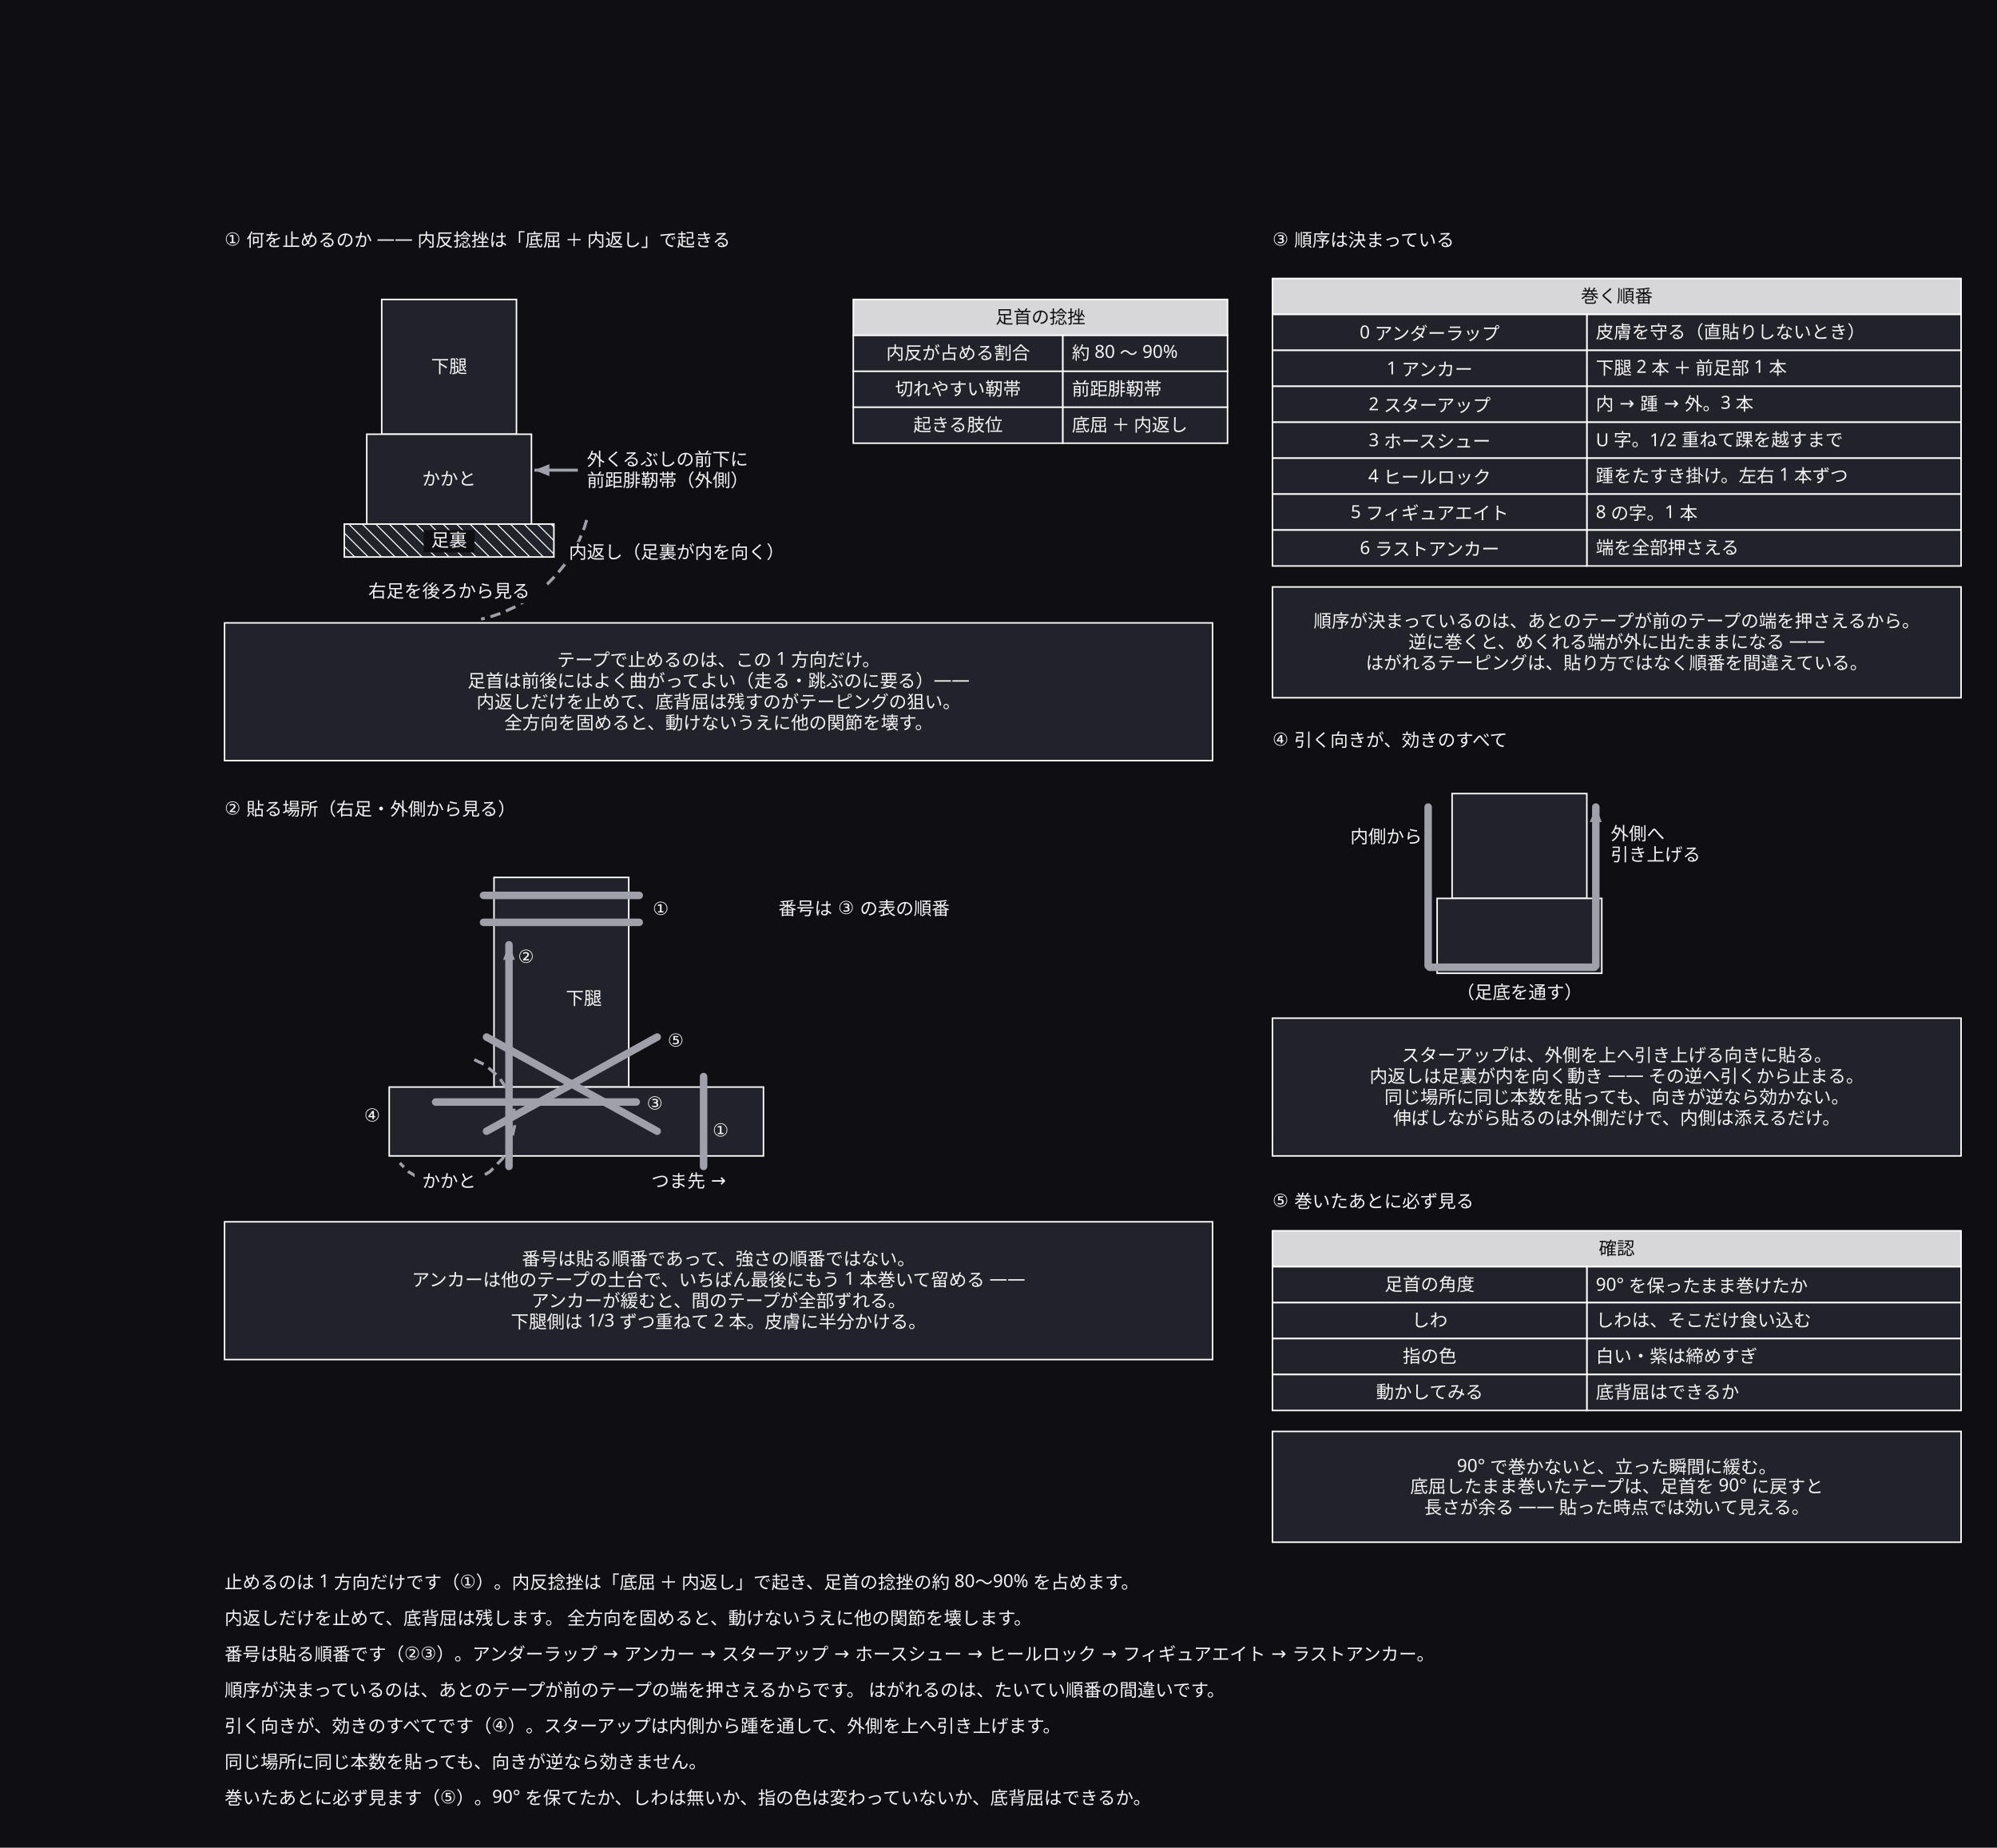
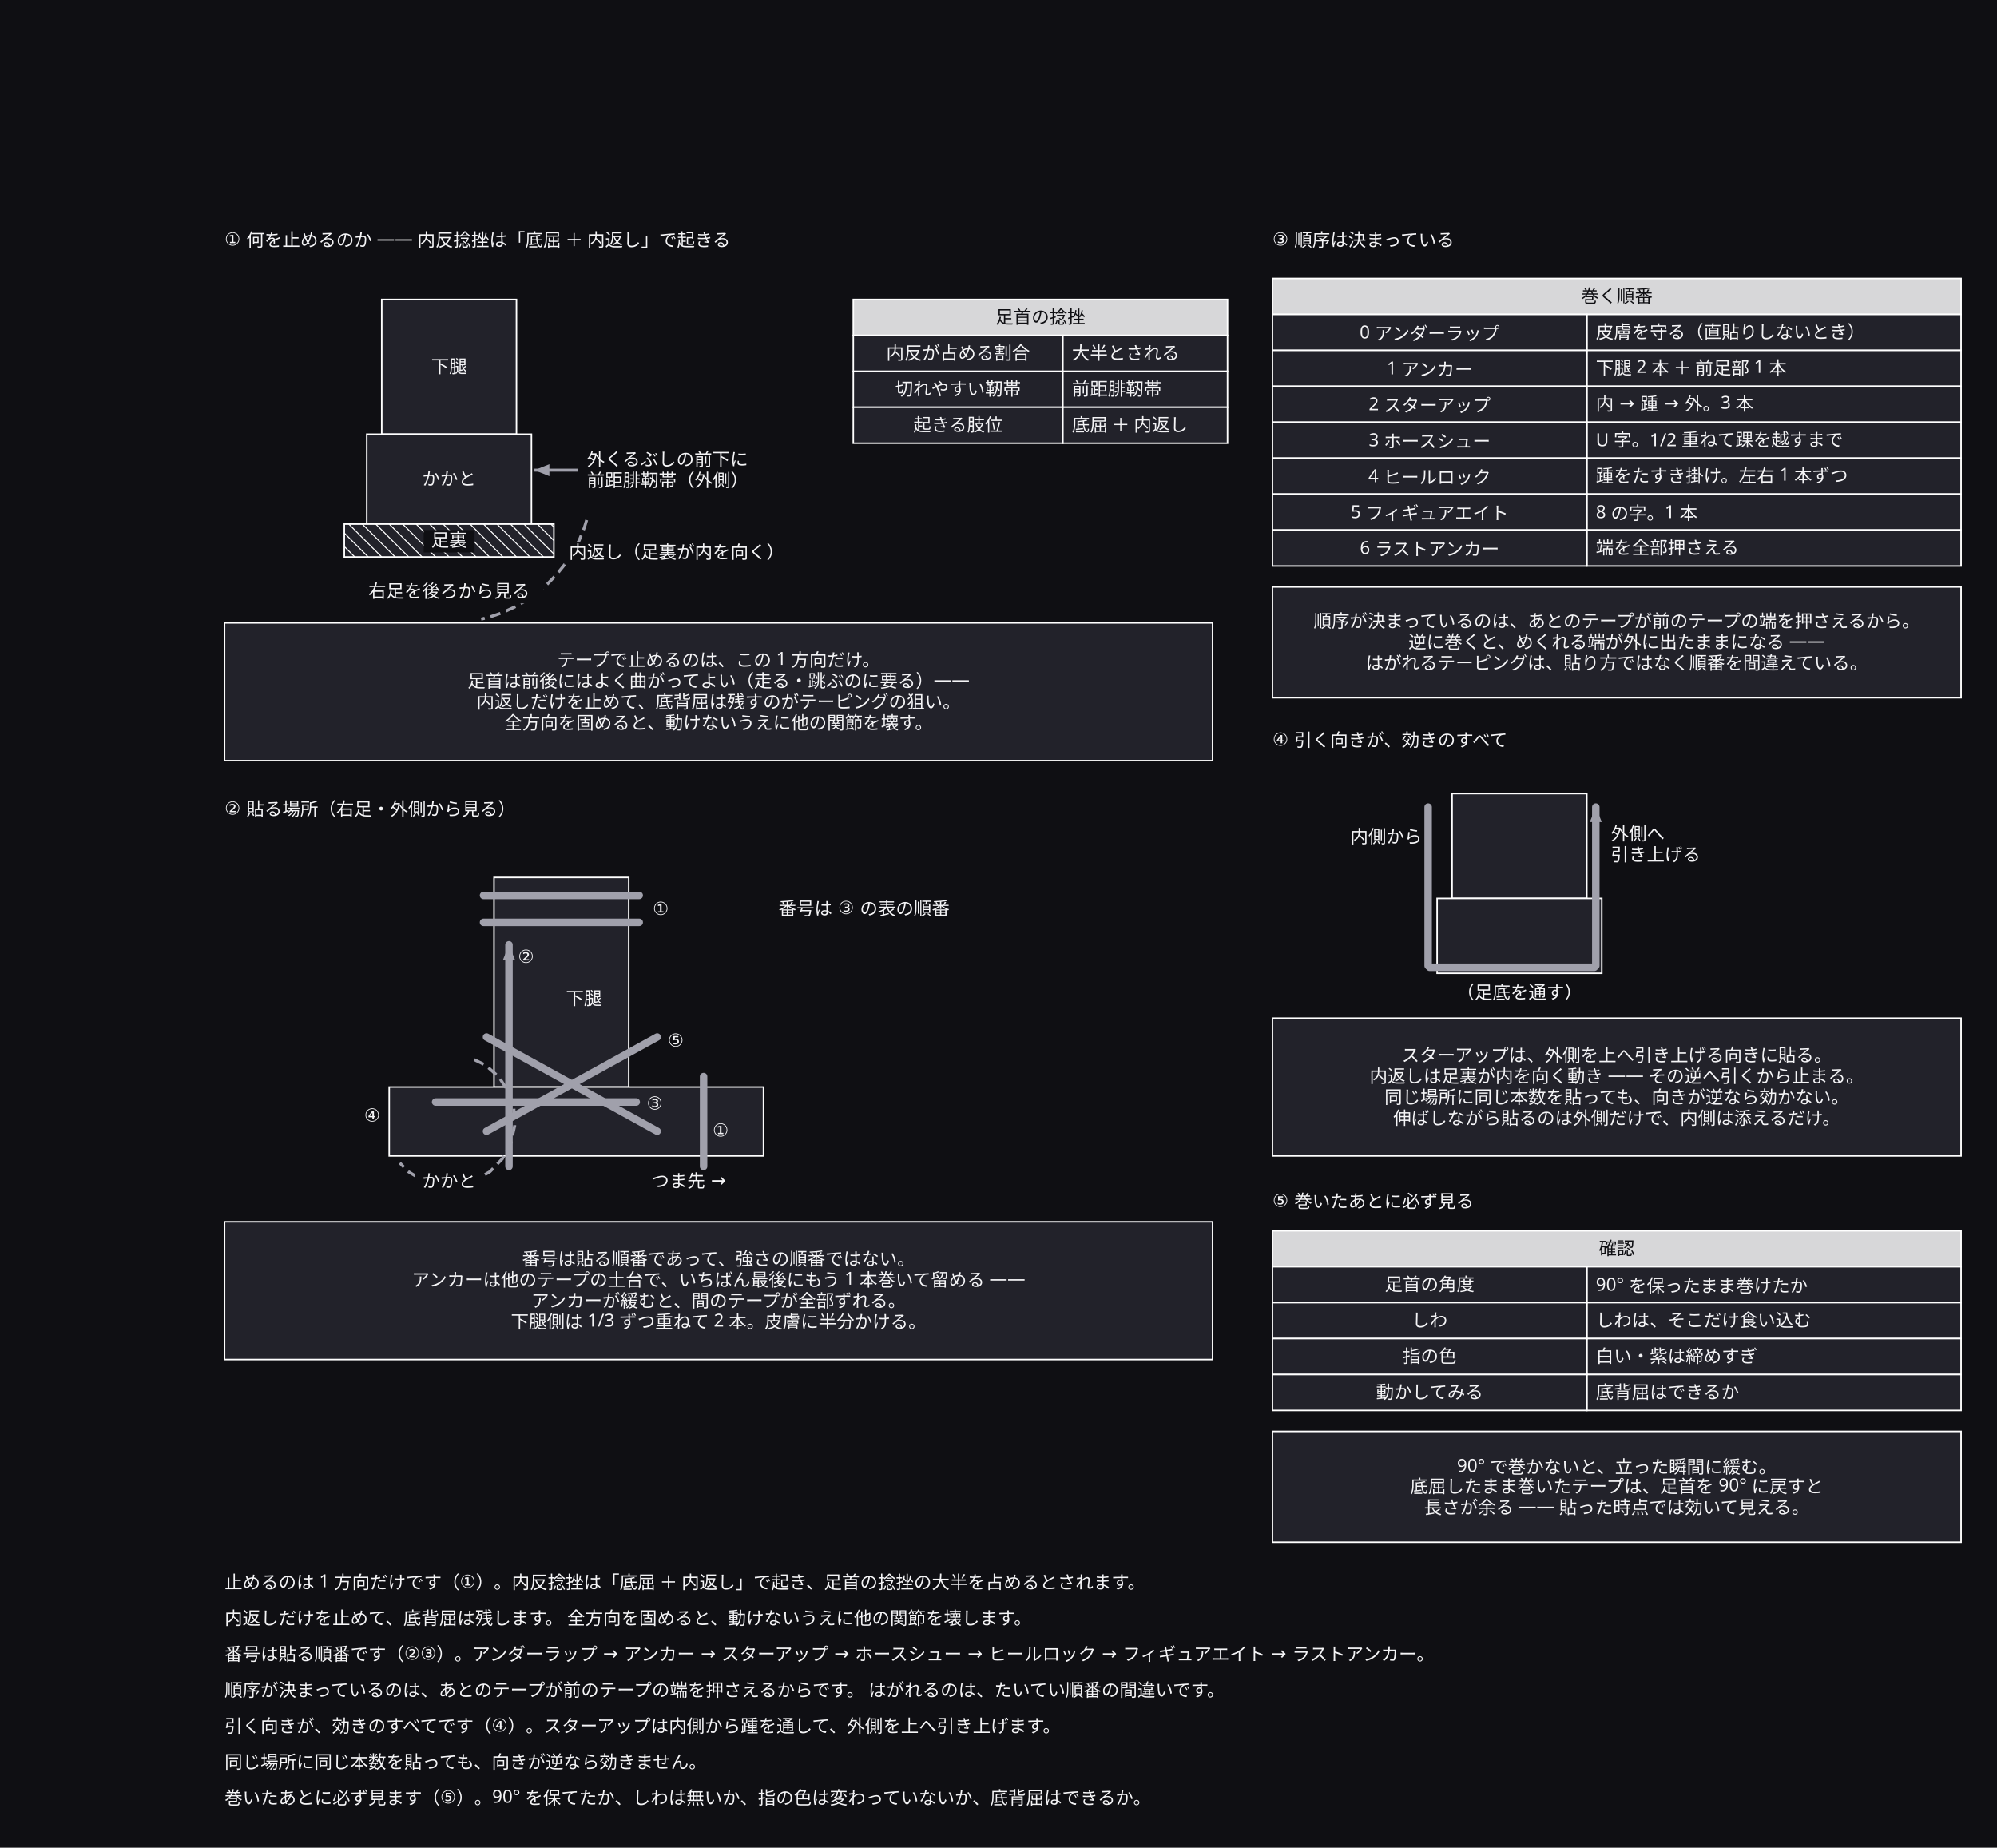
<svg xmlns="http://www.w3.org/2000/svg" width="1334" height="1234" viewBox="0 0 1334 1234">
  <defs>
    <marker id="arrow" viewBox="0 0 10 10" refX="9" refY="5" markerWidth="6" markerHeight="6" orient="auto">
      <path d="M 0 0 L 10 5 L 0 10 z" fill="#a0a0ab" />
    </marker>
  </defs>
  <rect data-paper="1" x="0" y="0" width="1334" height="1234" fill="#0f0f13" />
  <g data-node="why1" data-pinned="false" data-shape="rect">
    <rect x="150" y="416" width="660" height="92" fill="#22222a" stroke="#ffffff" stroke-width="1" />
  </g>
  <g data-node="why2" data-pinned="false" data-shape="rect">
    <rect x="150" y="816" width="660" height="92" fill="#22222a" stroke="#ffffff" stroke-width="1" />
  </g>
  <g data-node="why4" data-pinned="false" data-shape="rect">
    <rect x="850" y="680" width="460" height="92" fill="#22222a" stroke="#ffffff" stroke-width="1" />
  </g>
  <g data-node="why3" data-pinned="false" data-shape="rect">
    <rect x="850" y="392" width="460" height="74" fill="#22222a" stroke="#ffffff" stroke-width="1" />
  </g>
  <g data-node="why5" data-pinned="false" data-shape="rect">
    <rect x="850" y="956" width="460" height="74" fill="#22222a" stroke="#ffffff" stroke-width="1" />
  </g>
  <g data-node="r1" data-pinned="false" data-shape="rect" />
  <g data-node="r2" data-pinned="false" data-shape="rect" />
  <g data-node="r3" data-pinned="false" data-shape="rect" />
  <g data-node="r4" data-pinned="false" data-shape="rect" />
  <g data-node="r5" data-pinned="false" data-shape="rect" />
  <g data-node="r6" data-pinned="false" data-shape="rect" />
  <g data-node="r7" data-pinned="false" data-shape="rect" />
  <g data-node="t1" data-pinned="false" data-shape="rect" />
  <g data-node="t2" data-pinned="false" data-shape="rect" />
  <g data-node="leg2" data-pinned="false" data-shape="rect">
    <rect x="330" y="586" width="90" height="140" fill="#22222a" stroke="#ffffff" stroke-width="1" />
  </g>
  <g data-node="foot" data-pinned="false" data-shape="rect">
    <rect x="260" y="726" width="250" height="46" fill="#22222a" stroke="#ffffff" stroke-width="1" />
  </g>
  <g data-node="h850_186" data-pinned="false" data-shape="rect">
    <rect x="850" y="186" width="460" height="24" fill="#22222a" stroke="#ffffff" stroke-width="1" />
    <rect x="850" y="186" width="460" height="24" fill="#ffffff" fill-opacity="0.82" />
  </g>
  <g data-node="h850_822" data-pinned="false" data-shape="rect">
    <rect x="850" y="822" width="460" height="24" fill="#22222a" stroke="#ffffff" stroke-width="1" />
    <rect x="850" y="822" width="460" height="24" fill="#ffffff" fill-opacity="0.82" />
  </g>
  <g data-node="t3" data-pinned="false" data-shape="rect" />
  <g data-node="t4" data-pinned="false" data-shape="rect" />
  <g data-node="t5" data-pinned="false" data-shape="rect" />
  <g data-node="leg" data-pinned="false" data-shape="rect">
    <rect x="255" y="200" width="90" height="90" fill="#22222a" stroke="#ffffff" stroke-width="1" />
  </g>
  <g data-node="heel" data-pinned="false" data-shape="rect">
    <rect x="245" y="290" width="110" height="60" fill="#22222a" stroke="#ffffff" stroke-width="1" />
  </g>
  <g data-node="leg3" data-pinned="false" data-shape="rect">
    <rect x="970" y="530" width="90" height="70" fill="#22222a" stroke="#ffffff" stroke-width="1" />
  </g>
  <g data-node="lig" data-pinned="false" data-shape="rect" />
  <g data-node="h570_200" data-pinned="false" data-shape="rect">
    <rect x="570" y="200" width="250" height="24" fill="#22222a" stroke="#ffffff" stroke-width="1" />
    <rect x="570" y="200" width="250" height="24" fill="#ffffff" fill-opacity="0.82" />
  </g>
  <g data-node="y850_210" data-pinned="false" data-shape="rect">
    <rect x="1060" y="210" width="250" height="24" fill="#22222a" stroke="#ffffff" stroke-width="1" />
  </g>
  <g data-node="y850_234" data-pinned="false" data-shape="rect">
    <rect x="1060" y="234" width="250" height="24" fill="#22222a" stroke="#ffffff" stroke-width="1" />
  </g>
  <g data-node="y850_258" data-pinned="false" data-shape="rect">
    <rect x="1060" y="258" width="250" height="24" fill="#22222a" stroke="#ffffff" stroke-width="1" />
  </g>
  <g data-node="y850_282" data-pinned="false" data-shape="rect">
    <rect x="1060" y="282" width="250" height="24" fill="#22222a" stroke="#ffffff" stroke-width="1" />
  </g>
  <g data-node="y850_306" data-pinned="false" data-shape="rect">
    <rect x="1060" y="306" width="250" height="24" fill="#22222a" stroke="#ffffff" stroke-width="1" />
  </g>
  <g data-node="y850_330" data-pinned="false" data-shape="rect">
    <rect x="1060" y="330" width="250" height="24" fill="#22222a" stroke="#ffffff" stroke-width="1" />
  </g>
  <g data-node="y850_354" data-pinned="false" data-shape="rect">
    <rect x="1060" y="354" width="250" height="24" fill="#22222a" stroke="#ffffff" stroke-width="1" />
  </g>
  <g data-node="y850_846" data-pinned="false" data-shape="rect">
    <rect x="1060" y="846" width="250" height="24" fill="#22222a" stroke="#ffffff" stroke-width="1" />
  </g>
  <g data-node="y850_870" data-pinned="false" data-shape="rect">
    <rect x="1060" y="870" width="250" height="24" fill="#22222a" stroke="#ffffff" stroke-width="1" />
  </g>
  <g data-node="y850_894" data-pinned="false" data-shape="rect">
    <rect x="1060" y="894" width="250" height="24" fill="#22222a" stroke="#ffffff" stroke-width="1" />
  </g>
  <g data-node="y850_918" data-pinned="false" data-shape="rect">
    <rect x="1060" y="918" width="250" height="24" fill="#22222a" stroke="#ffffff" stroke-width="1" />
  </g>
  <g data-node="heel3" data-pinned="false" data-shape="rect">
    <rect x="960" y="600" width="110" height="50" fill="#22222a" stroke="#ffffff" stroke-width="1" />
  </g>
  <g data-node="x850_210" data-pinned="false" data-shape="rect">
    <rect x="850" y="210" width="210" height="24" fill="#22222a" stroke="#ffffff" stroke-width="1" />
  </g>
  <g data-node="x850_234" data-pinned="false" data-shape="rect">
    <rect x="850" y="234" width="210" height="24" fill="#22222a" stroke="#ffffff" stroke-width="1" />
  </g>
  <g data-node="x850_258" data-pinned="false" data-shape="rect">
    <rect x="850" y="258" width="210" height="24" fill="#22222a" stroke="#ffffff" stroke-width="1" />
  </g>
  <g data-node="x850_282" data-pinned="false" data-shape="rect">
    <rect x="850" y="282" width="210" height="24" fill="#22222a" stroke="#ffffff" stroke-width="1" />
  </g>
  <g data-node="x850_306" data-pinned="false" data-shape="rect">
    <rect x="850" y="306" width="210" height="24" fill="#22222a" stroke="#ffffff" stroke-width="1" />
  </g>
  <g data-node="x850_330" data-pinned="false" data-shape="rect">
    <rect x="850" y="330" width="210" height="24" fill="#22222a" stroke="#ffffff" stroke-width="1" />
  </g>
  <g data-node="x850_354" data-pinned="false" data-shape="rect">
    <rect x="850" y="354" width="210" height="24" fill="#22222a" stroke="#ffffff" stroke-width="1" />
  </g>
  <g data-node="x850_846" data-pinned="false" data-shape="rect">
    <rect x="850" y="846" width="210" height="24" fill="#22222a" stroke="#ffffff" stroke-width="1" />
  </g>
  <g data-node="x850_870" data-pinned="false" data-shape="rect">
    <rect x="850" y="870" width="210" height="24" fill="#22222a" stroke="#ffffff" stroke-width="1" />
  </g>
  <g data-node="x850_894" data-pinned="false" data-shape="rect">
    <rect x="850" y="894" width="210" height="24" fill="#22222a" stroke="#ffffff" stroke-width="1" />
  </g>
  <g data-node="x850_918" data-pinned="false" data-shape="rect">
    <rect x="850" y="918" width="210" height="24" fill="#22222a" stroke="#ffffff" stroke-width="1" />
  </g>
  <g data-node="inv" data-pinned="false" data-shape="rect" />
  <g data-node="out" data-pinned="false" data-shape="rect" />
  <g data-node="num" data-pinned="false" data-shape="rect" />
  <g data-node="back" data-pinned="false" data-shape="rect" />
  <g data-node="x570_224" data-pinned="false" data-shape="rect">
    <rect x="570" y="224" width="140" height="24" fill="#22222a" stroke="#ffffff" stroke-width="1" />
  </g>
  <g data-node="x570_248" data-pinned="false" data-shape="rect">
    <rect x="570" y="248" width="140" height="24" fill="#22222a" stroke="#ffffff" stroke-width="1" />
  </g>
  <g data-node="x570_272" data-pinned="false" data-shape="rect">
    <rect x="570" y="272" width="140" height="24" fill="#22222a" stroke="#ffffff" stroke-width="1" />
  </g>
  <g data-node="sole" data-pinned="false" data-shape="rect">
    <rect x="230" y="350" width="140" height="22" fill="#22222a" stroke="#ffffff" stroke-width="1" />
    <line x1="370" y1="352" x2="368" y2="350" stroke="#ffffff" stroke-width="0.7" />
    <line x1="370" y1="361" x2="359" y2="350" stroke="#ffffff" stroke-width="0.7" />
    <line x1="370" y1="370" x2="350" y2="350" stroke="#ffffff" stroke-width="0.7" />
    <line x1="341" y1="350" x2="363" y2="372" stroke="#ffffff" stroke-width="0.7" />
    <line x1="332" y1="350" x2="354" y2="372" stroke="#ffffff" stroke-width="0.7" />
    <line x1="323" y1="350" x2="345" y2="372" stroke="#ffffff" stroke-width="0.7" />
    <line x1="314" y1="350" x2="336" y2="372" stroke="#ffffff" stroke-width="0.7" />
    <line x1="305" y1="350" x2="327" y2="372" stroke="#ffffff" stroke-width="0.7" />
    <line x1="296" y1="350" x2="318" y2="372" stroke="#ffffff" stroke-width="0.7" />
    <line x1="287" y1="350" x2="309" y2="372" stroke="#ffffff" stroke-width="0.7" />
    <line x1="278" y1="350" x2="300" y2="372" stroke="#ffffff" stroke-width="0.7" />
    <line x1="269" y1="350" x2="291" y2="372" stroke="#ffffff" stroke-width="0.7" />
    <line x1="260" y1="350" x2="282" y2="372" stroke="#ffffff" stroke-width="0.7" />
    <line x1="251" y1="350" x2="273" y2="372" stroke="#ffffff" stroke-width="0.7" />
    <line x1="242" y1="350" x2="264" y2="372" stroke="#ffffff" stroke-width="0.7" />
    <line x1="233" y1="350" x2="255" y2="372" stroke="#ffffff" stroke-width="0.7" />
    <line x1="230" y1="356" x2="246" y2="372" stroke="#ffffff" stroke-width="0.7" />
    <line x1="230" y1="365" x2="237" y2="372" stroke="#ffffff" stroke-width="0.7" />
  </g>
  <g data-node="bt" data-pinned="false" data-shape="rect" />
  <g data-node="y570_224" data-pinned="false" data-shape="rect">
    <rect x="710" y="224" width="110" height="24" fill="#22222a" stroke="#ffffff" stroke-width="1" />
  </g>
  <g data-node="y570_248" data-pinned="false" data-shape="rect">
    <rect x="710" y="248" width="110" height="24" fill="#22222a" stroke="#ffffff" stroke-width="1" />
  </g>
  <g data-node="y570_272" data-pinned="false" data-shape="rect">
    <rect x="710" y="272" width="110" height="24" fill="#22222a" stroke="#ffffff" stroke-width="1" />
  </g>
  <g data-node="inn" data-pinned="false" data-shape="rect" />
  <g data-node="toe" data-pinned="false" data-shape="rect" />
  <g data-node="hl" data-pinned="false" data-shape="rect" />
  <g data-node="leg2n" data-pinned="false" data-shape="rect" />
  <g data-node="s5" data-pinned="false" data-shape="rect" />
  <g data-node="s1" data-pinned="false" data-shape="rect" />
  <g data-node="s3" data-pinned="false" data-shape="rect" />
  <g data-node="s4" data-pinned="false" data-shape="rect" />
  <g data-node="s6" data-pinned="false" data-shape="rect" />
  <g data-node="s7" data-pinned="false" data-shape="rect" />
  <g data-node="p0" data-pinned="false" data-shape="rect" />
  <g data-node="p1" data-pinned="false" data-shape="rect" />
  <g data-node="p2" data-pinned="false" data-shape="rect" />
  <g data-node="p3" data-pinned="false" data-shape="rect" />
  <g data-node="p4" data-pinned="false" data-shape="rect" />
  <g data-node="p5" data-pinned="false" data-shape="rect" />
  <g data-node="p6" data-pinned="false" data-shape="rect" />
  <g data-node="p7" data-pinned="false" data-shape="rect" />
  <g data-node="p8" data-pinned="false" data-shape="rect" />
  <g data-node="p9" data-pinned="false" data-shape="rect" />
  <g data-node="p10" data-pinned="false" data-shape="rect" />
  <g data-node="p11" data-pinned="false" data-shape="rect" />
  <g data-node="p12" data-pinned="false" data-shape="rect" />
  <g data-node="p13" data-pinned="false" data-shape="rect" />
  <g data-node="p14" data-pinned="false" data-shape="rect" />
  <g data-node="p15" data-pinned="false" data-shape="rect" />
  <g data-node="p16" data-pinned="false" data-shape="rect" />
  <g data-node="p17" data-pinned="false" data-shape="rect" />
  <g data-node="p18" data-pinned="false" data-shape="rect" />
  <g data-node="p19" data-pinned="false" data-shape="rect" />
  <g data-node="p20" data-pinned="false" data-shape="rect" />
  <g data-node="p21" data-pinned="false" data-shape="rect" />
  <g data-node="p22" data-pinned="false" data-shape="rect" />
  <g data-node="p23" data-pinned="false" data-shape="rect" />
  <g data-node="p24" data-pinned="false" data-shape="rect" />
  <g data-node="p25" data-pinned="false" data-shape="rect" />
  <g data-edge="p0&gt;p1" data-pinned="false">
    <path d="M 391.9 347.3 L 390.3 352.5 L 386.9 360.9 L 382.6 368.9 L 377.7 376.4 L 372 383.5 L 365.7 390 L 358.8 395.9 L 351.4 401.1 L 343.6 405.5 L 335.3 409.3 L 326.8 412.2 L 321.4 413.5" fill="none" stroke="#a0a0ab" stroke-width="2" stroke-dasharray="7 4" />
  </g>
  <g data-edge="p2&gt;p3" data-pinned="false">
    <path d="M 386 314 L 357 314" fill="none" stroke="#a0a0ab" stroke-width="2" />
    <path d="M 357 314 L 367 318 L 367 310 Z" fill="#a0a0ab" stroke="none" />
  </g>
  <g data-edge="p4&gt;p5" data-pinned="false">
    <path d="M 323 598 L 427 598" fill="none" stroke="#a0a0ab" stroke-width="5" stroke-linejoin="round" stroke-linecap="round" />
  </g>
  <g data-edge="p6&gt;p7" data-pinned="false">
    <path d="M 323 616 L 427 616" fill="none" stroke="#a0a0ab" stroke-width="5" stroke-linejoin="round" stroke-linecap="round" />
  </g>
  <g data-edge="p8&gt;p9" data-pinned="false">
    <path d="M 470 719 L 470 779" fill="none" stroke="#a0a0ab" stroke-width="5" stroke-linejoin="round" stroke-linecap="round" />
  </g>
  <g data-edge="p10&gt;p11" data-pinned="false">
    <path d="M 340 779 L 340 631" fill="none" stroke="#a0a0ab" stroke-width="5" stroke-linejoin="round" stroke-linecap="round" />
    <path d="M 340 631 L 336 641 L 344 641 Z" fill="#a0a0ab" stroke="none" />
  </g>
  <g data-edge="p12&gt;p13" data-pinned="false">
    <path d="M 316.8 707.7 L 324.2 711.3 L 333.1 719.1 L 339.6 728.9 L 343.3 740.1 L 343.8 751.9 L 341.2 763.5 L 335.6 773.9 L 327.4 782.4 L 317.3 788.5 L 305.9 791.6 L 294.1 791.6 L 282.7 788.5 L 272.6 782.4 L 267.1 776.7" fill="none" stroke="#a0a0ab" stroke-width="2" stroke-dasharray="7 4" />
  </g>
  <g data-edge="p14&gt;p15" data-pinned="false">
    <path d="M 291 736 L 425 736" fill="none" stroke="#a0a0ab" stroke-width="5" stroke-linejoin="round" stroke-linecap="round" />
  </g>
  <g data-edge="p16&gt;p17" data-pinned="false">
    <path d="M 325 692.6 L 439 755.5" fill="none" stroke="#a0a0ab" stroke-width="5" stroke-linejoin="round" stroke-linecap="round" />
  </g>
  <g data-edge="p18&gt;p19" data-pinned="false">
    <path d="M 439 692.6 L 325 755.5" fill="none" stroke="#a0a0ab" stroke-width="5" stroke-linejoin="round" stroke-linecap="round" />
  </g>
  <g data-edge="p20&gt;p21" data-pinned="false">
    <path d="M 1066 645 L 1066 539" fill="none" stroke="#a0a0ab" stroke-width="5" stroke-linejoin="round" stroke-linecap="round" />
    <path d="M 1066 539 L 1062 549 L 1070 549 Z" fill="#a0a0ab" stroke="none" />
  </g>
  <g data-edge="p22&gt;p23" data-pinned="false">
    <path d="M 954 539 L 954 645" fill="none" stroke="#a0a0ab" stroke-width="5" stroke-linejoin="round" stroke-linecap="round" />
  </g>
  <g data-edge="p24&gt;p25" data-pinned="false">
    <path d="M 955 646 L 1065 646" fill="none" stroke="#a0a0ab" stroke-width="5" stroke-linejoin="round" stroke-linecap="round" />
  </g>
  <g data-name="why1">
    <text x="480" y="445" text-anchor="middle" font-family="sans-serif" font-size="12" fill="#f4f4f6">テープで止めるのは、この 1 方向だけ。</text>
    <text x="480" y="459" text-anchor="middle" font-family="sans-serif" font-size="12" fill="#f4f4f6">足首は前後にはよく曲がってよい（走る・跳ぶのに要る）——</text>
    <text x="480" y="473" text-anchor="middle" font-family="sans-serif" font-size="12" fill="#f4f4f6">内返しだけを止めて、底背屈は残すのがテーピングの狙い。</text>
    <text x="480" y="487" text-anchor="middle" font-family="sans-serif" font-size="12" fill="#f4f4f6">全方向を固めると、動けないうえに他の関節を壊す。</text>
  </g>
  <g data-name="why2">
    <text x="480" y="845" text-anchor="middle" font-family="sans-serif" font-size="12" fill="#f4f4f6">番号は貼る順番であって、強さの順番ではない。</text>
    <text x="480" y="859" text-anchor="middle" font-family="sans-serif" font-size="12" fill="#f4f4f6">アンカーは他のテープの土台で、いちばん最後にもう 1 本巻いて留める ——</text>
    <text x="480" y="873" text-anchor="middle" font-family="sans-serif" font-size="12" fill="#f4f4f6">アンカーが緩むと、間のテープが全部ずれる。</text>
    <text x="480" y="887" text-anchor="middle" font-family="sans-serif" font-size="12" fill="#f4f4f6">下腿側は 1/3 ずつ重ねて 2 本。皮膚に半分かける。</text>
  </g>
  <g data-name="why4">
    <text x="1080" y="709" text-anchor="middle" font-family="sans-serif" font-size="12" fill="#f4f4f6">スターアップは、外側を上へ引き上げる向きに貼る。</text>
    <text x="1080" y="723" text-anchor="middle" font-family="sans-serif" font-size="12" fill="#f4f4f6">内返しは足裏が内を向く動き —— その逆へ引くから止まる。</text>
    <text x="1080" y="737" text-anchor="middle" font-family="sans-serif" font-size="12" fill="#f4f4f6">同じ場所に同じ本数を貼っても、向きが逆なら効かない。</text>
    <text x="1080" y="751" text-anchor="middle" font-family="sans-serif" font-size="12" fill="#f4f4f6">伸ばしながら貼るのは外側だけで、内側は添えるだけ。</text>
  </g>
  <g data-name="why3">
    <text x="1080" y="419" text-anchor="middle" font-family="sans-serif" font-size="12" fill="#f4f4f6">順序が決まっているのは、あとのテープが前のテープの端を押さえるから。</text>
    <text x="1080" y="433" text-anchor="middle" font-family="sans-serif" font-size="12" fill="#f4f4f6">逆に巻くと、めくれる端が外に出たままになる ——</text>
    <text x="1080" y="447" text-anchor="middle" font-family="sans-serif" font-size="12" fill="#f4f4f6">はがれるテーピングは、貼り方ではなく順番を間違えている。</text>
  </g>
  <g data-name="why5">
    <text x="1080" y="983" text-anchor="middle" font-family="sans-serif" font-size="12" fill="#f4f4f6">90° で巻かないと、立った瞬間に緩む。</text>
    <text x="1080" y="997" text-anchor="middle" font-family="sans-serif" font-size="12" fill="#f4f4f6">底屈したまま巻いたテープは、足首を 90° に戻すと</text>
    <text x="1080" y="1011" text-anchor="middle" font-family="sans-serif" font-size="12" fill="#f4f4f6">長さが余る —— 貼った時点では効いて見える。</text>
  </g>
  <g data-name="r1">
-     <text x="150" y="1061" text-anchor="start" font-family="sans-serif" font-size="12" fill="#f4f4f6">止めるのは 1 方向だけです（①）。内反捻挫は「底屈 ＋ 内返し」で起き、足首の捻挫の約 80〜90% を占めます。</text>
+     <text x="150" y="1061" text-anchor="start" font-family="sans-serif" font-size="12" fill="#f4f4f6">止めるのは 1 方向だけです（①）。内反捻挫は「底屈 ＋ 内返し」で起き、足首の捻挫の大半を占めるとされます。</text>
  </g>
  <g data-name="r2">
    <text x="150" y="1085" text-anchor="start" font-family="sans-serif" font-size="12" fill="#f4f4f6">内返しだけを止めて、底背屈は残します。 全方向を固めると、動けないうえに他の関節を壊します。</text>
  </g>
  <g data-name="r3">
    <text x="150" y="1109" text-anchor="start" font-family="sans-serif" font-size="12" fill="#f4f4f6">番号は貼る順番です（②③）。アンダーラップ → アンカー → スターアップ → ホースシュー → ヒールロック → フィギュアエイト → ラストアンカー。</text>
  </g>
  <g data-name="r4">
    <text x="150" y="1133" text-anchor="start" font-family="sans-serif" font-size="12" fill="#f4f4f6">順序が決まっているのは、あとのテープが前のテープの端を押さえるからです。 はがれるのは、たいてい順番の間違いです。</text>
  </g>
  <g data-name="r5">
    <text x="150" y="1157" text-anchor="start" font-family="sans-serif" font-size="12" fill="#f4f4f6">引く向きが、効きのすべてです（④）。スターアップは内側から踵を通して、外側を上へ引き上げます。</text>
  </g>
  <g data-name="r6">
    <text x="150" y="1181" text-anchor="start" font-family="sans-serif" font-size="12" fill="#f4f4f6">同じ場所に同じ本数を貼っても、向きが逆なら効きません。</text>
  </g>
  <g data-name="r7">
    <text x="150" y="1205" text-anchor="start" font-family="sans-serif" font-size="12" fill="#f4f4f6">巻いたあとに必ず見ます（⑤）。90° を保てたか、しわは無いか、指の色は変わっていないか、底背屈はできるか。</text>
  </g>
  <g data-name="t1">
    <text x="150" y="164" text-anchor="start" font-family="sans-serif" font-size="12" fill="#f4f4f6">① 何を止めるのか —— 内反捻挫は「底屈 ＋ 内返し」で起きる</text>
  </g>
  <g data-name="t2">
    <text x="150" y="544" text-anchor="start" font-family="sans-serif" font-size="12" fill="#f4f4f6">② 貼る場所（右足・外側から見る）</text>
  </g>
  <g data-name="h850_186">
    <text x="1080" y="202" text-anchor="middle" font-family="sans-serif" font-size="12" fill="#0f0f13">巻く順番</text>
  </g>
  <g data-name="h850_822">
    <text x="1080" y="838" text-anchor="middle" font-family="sans-serif" font-size="12" fill="#0f0f13">確認</text>
  </g>
  <g data-name="t3">
    <text x="850" y="164" text-anchor="start" font-family="sans-serif" font-size="12" fill="#f4f4f6">③ 順序は決まっている</text>
  </g>
  <g data-name="t4">
    <text x="850" y="498" text-anchor="start" font-family="sans-serif" font-size="12" fill="#f4f4f6">④ 引く向きが、効きのすべて</text>
  </g>
  <g data-name="t5">
    <text x="850" y="806" text-anchor="start" font-family="sans-serif" font-size="12" fill="#f4f4f6">⑤ 巻いたあとに必ず見る</text>
  </g>
  <g data-name="leg">
    <text x="300" y="249" text-anchor="middle" font-family="sans-serif" font-size="12" fill="#f4f4f6">下腿</text>
  </g>
  <g data-name="heel">
    <text x="300" y="324" text-anchor="middle" font-family="sans-serif" font-size="12" fill="#f4f4f6">かかと</text>
  </g>
  <g data-name="lig">
    <text x="392" y="311" text-anchor="start" font-family="sans-serif" font-size="12" fill="#f4f4f6">外くるぶしの前下に</text>
    <text x="392" y="325" text-anchor="start" font-family="sans-serif" font-size="12" fill="#f4f4f6">前距腓靭帯（外側）</text>
  </g>
  <g data-name="h570_200">
    <text x="695" y="216" text-anchor="middle" font-family="sans-serif" font-size="12" fill="#0f0f13">足首の捻挫</text>
  </g>
  <g data-name="y850_210">
    <text x="1066" y="226" text-anchor="start" font-family="sans-serif" font-size="12" fill="#f4f4f6">皮膚を守る（直貼りしないとき）</text>
  </g>
  <g data-name="y850_234">
    <text x="1066" y="250" text-anchor="start" font-family="sans-serif" font-size="12" fill="#f4f4f6">下腿 2 本 ＋ 前足部 1 本</text>
  </g>
  <g data-name="y850_258">
    <text x="1066" y="274" text-anchor="start" font-family="sans-serif" font-size="12" fill="#f4f4f6">内 → 踵 → 外。3 本</text>
  </g>
  <g data-name="y850_282">
    <text x="1066" y="298" text-anchor="start" font-family="sans-serif" font-size="12" fill="#f4f4f6">U 字。1/2 重ねて踝を越すまで</text>
  </g>
  <g data-name="y850_306">
    <text x="1066" y="322" text-anchor="start" font-family="sans-serif" font-size="12" fill="#f4f4f6">踵をたすき掛け。左右 1 本ずつ</text>
  </g>
  <g data-name="y850_330">
    <text x="1066" y="346" text-anchor="start" font-family="sans-serif" font-size="12" fill="#f4f4f6">8 の字。1 本</text>
  </g>
  <g data-name="y850_354">
    <text x="1066" y="370" text-anchor="start" font-family="sans-serif" font-size="12" fill="#f4f4f6">端を全部押さえる</text>
  </g>
  <g data-name="y850_846">
    <text x="1066" y="862" text-anchor="start" font-family="sans-serif" font-size="12" fill="#f4f4f6">90° を保ったまま巻けたか</text>
  </g>
  <g data-name="y850_870">
    <text x="1066" y="886" text-anchor="start" font-family="sans-serif" font-size="12" fill="#f4f4f6">しわは、そこだけ食い込む</text>
  </g>
  <g data-name="y850_894">
    <text x="1066" y="910" text-anchor="start" font-family="sans-serif" font-size="12" fill="#f4f4f6">白い・紫は締めすぎ</text>
  </g>
  <g data-name="y850_918">
    <text x="1066" y="934" text-anchor="start" font-family="sans-serif" font-size="12" fill="#f4f4f6">底背屈はできるか</text>
  </g>
  <g data-name="x850_210">
    <text x="955" y="226" text-anchor="middle" font-family="sans-serif" font-size="12" fill="#f4f4f6">0 アンダーラップ</text>
  </g>
  <g data-name="x850_234">
    <text x="955" y="250" text-anchor="middle" font-family="sans-serif" font-size="12" fill="#f4f4f6">1 アンカー</text>
  </g>
  <g data-name="x850_258">
    <text x="955" y="274" text-anchor="middle" font-family="sans-serif" font-size="12" fill="#f4f4f6">2 スターアップ</text>
  </g>
  <g data-name="x850_282">
    <text x="955" y="298" text-anchor="middle" font-family="sans-serif" font-size="12" fill="#f4f4f6">3 ホースシュー</text>
  </g>
  <g data-name="x850_306">
    <text x="955" y="322" text-anchor="middle" font-family="sans-serif" font-size="12" fill="#f4f4f6">4 ヒールロック</text>
  </g>
  <g data-name="x850_330">
    <text x="955" y="346" text-anchor="middle" font-family="sans-serif" font-size="12" fill="#f4f4f6">5 フィギュアエイト</text>
  </g>
  <g data-name="x850_354">
    <text x="955" y="370" text-anchor="middle" font-family="sans-serif" font-size="12" fill="#f4f4f6">6 ラストアンカー</text>
  </g>
  <g data-name="x850_846">
    <text x="955" y="862" text-anchor="middle" font-family="sans-serif" font-size="12" fill="#f4f4f6">足首の角度</text>
  </g>
  <g data-name="x850_870">
    <text x="955" y="886" text-anchor="middle" font-family="sans-serif" font-size="12" fill="#f4f4f6">しわ</text>
  </g>
  <g data-name="x850_894">
    <text x="955" y="910" text-anchor="middle" font-family="sans-serif" font-size="12" fill="#f4f4f6">指の色</text>
  </g>
  <g data-name="x850_918">
    <text x="955" y="934" text-anchor="middle" font-family="sans-serif" font-size="12" fill="#f4f4f6">動かしてみる</text>
  </g>
  <g data-name="inv">
    <rect x="377" y="362" width="166" height="15" fill="#0f0f13" />
    <text x="380" y="373" text-anchor="start" font-family="sans-serif" font-size="12" fill="#f4f4f6">内返し（足裏が内を向く）</text>
  </g>
  <g data-name="out">
    <text x="1076" y="561" text-anchor="start" font-family="sans-serif" font-size="12" fill="#f4f4f6">外側へ</text>
    <text x="1076" y="575" text-anchor="start" font-family="sans-serif" font-size="12" fill="#f4f4f6">引き上げる</text>
  </g>
  <g data-name="num">
    <text x="520" y="611" text-anchor="start" font-family="sans-serif" font-size="12" fill="#f4f4f6">番号は ③ の表の順番</text>
  </g>
  <g data-name="back">
    <rect x="237" y="388" width="126" height="15" fill="#0f0f13" />
    <text x="300" y="399" text-anchor="middle" font-family="sans-serif" font-size="12" fill="#f4f4f6">右足を後ろから見る</text>
  </g>
  <g data-name="x570_224">
    <text x="640" y="240" text-anchor="middle" font-family="sans-serif" font-size="12" fill="#f4f4f6">内反が占める割合</text>
  </g>
  <g data-name="x570_248">
    <text x="640" y="264" text-anchor="middle" font-family="sans-serif" font-size="12" fill="#f4f4f6">切れやすい靭帯</text>
  </g>
  <g data-name="x570_272">
    <text x="640" y="288" text-anchor="middle" font-family="sans-serif" font-size="12" fill="#f4f4f6">起きる肢位</text>
  </g>
  <g data-name="sole">
    <rect x="283" y="354" width="34" height="15" fill="#0f0f13" />
    <text x="300" y="365" text-anchor="middle" font-family="sans-serif" font-size="12" fill="#f4f4f6">足裏</text>
  </g>
  <g data-name="bt">
    <text x="1015" y="667" text-anchor="middle" font-family="sans-serif" font-size="12" fill="#f4f4f6">（足底を通す）</text>
  </g>
  <g data-name="y570_224">
-     <text x="716" y="240" text-anchor="start" font-family="sans-serif" font-size="12" fill="#f4f4f6">約 80 〜 90%</text>
+     <text x="716" y="240" text-anchor="start" font-family="sans-serif" font-size="12" fill="#f4f4f6">大半とされる</text>
  </g>
  <g data-name="y570_248">
    <text x="716" y="264" text-anchor="start" font-family="sans-serif" font-size="12" fill="#f4f4f6">前距腓靭帯</text>
  </g>
  <g data-name="y570_272">
    <text x="716" y="288" text-anchor="start" font-family="sans-serif" font-size="12" fill="#f4f4f6">底屈 ＋ 内返し</text>
  </g>
  <g data-name="inn">
    <text x="950" y="563" text-anchor="end" font-family="sans-serif" font-size="12" fill="#f4f4f6">内側から</text>
  </g>
  <g data-name="toe">
    <text x="460" y="793" text-anchor="middle" font-family="sans-serif" font-size="12" fill="#f4f4f6">つま先 →</text>
  </g>
  <g data-name="hl">
    <rect x="277" y="782" width="46" height="15" fill="#0f0f13" />
    <text x="300" y="793" text-anchor="middle" font-family="sans-serif" font-size="12" fill="#f4f4f6">かかと</text>
  </g>
  <g data-name="leg2n">
    <text x="390" y="671" text-anchor="middle" font-family="sans-serif" font-size="12" fill="#f4f4f6">下腿</text>
  </g>
  <g data-name="s5">
    <text x="254" y="749" text-anchor="end" font-family="sans-serif" font-size="12" fill="#f4f4f6">④</text>
  </g>
  <g data-name="s1">
    <text x="436" y="611" text-anchor="start" font-family="sans-serif" font-size="12" fill="#f4f4f6">①</text>
  </g>
  <g data-name="s3">
    <text x="476" y="759" text-anchor="start" font-family="sans-serif" font-size="12" fill="#f4f4f6">①</text>
  </g>
  <g data-name="s4">
    <text x="346" y="643" text-anchor="start" font-family="sans-serif" font-size="12" fill="#f4f4f6">②</text>
  </g>
  <g data-name="s6">
    <text x="432" y="741" text-anchor="start" font-family="sans-serif" font-size="12" fill="#f4f4f6">③</text>
  </g>
  <g data-name="s7">
    <text x="446" y="699" text-anchor="start" font-family="sans-serif" font-size="12" fill="#f4f4f6">⑤</text>
  </g>
</svg>
